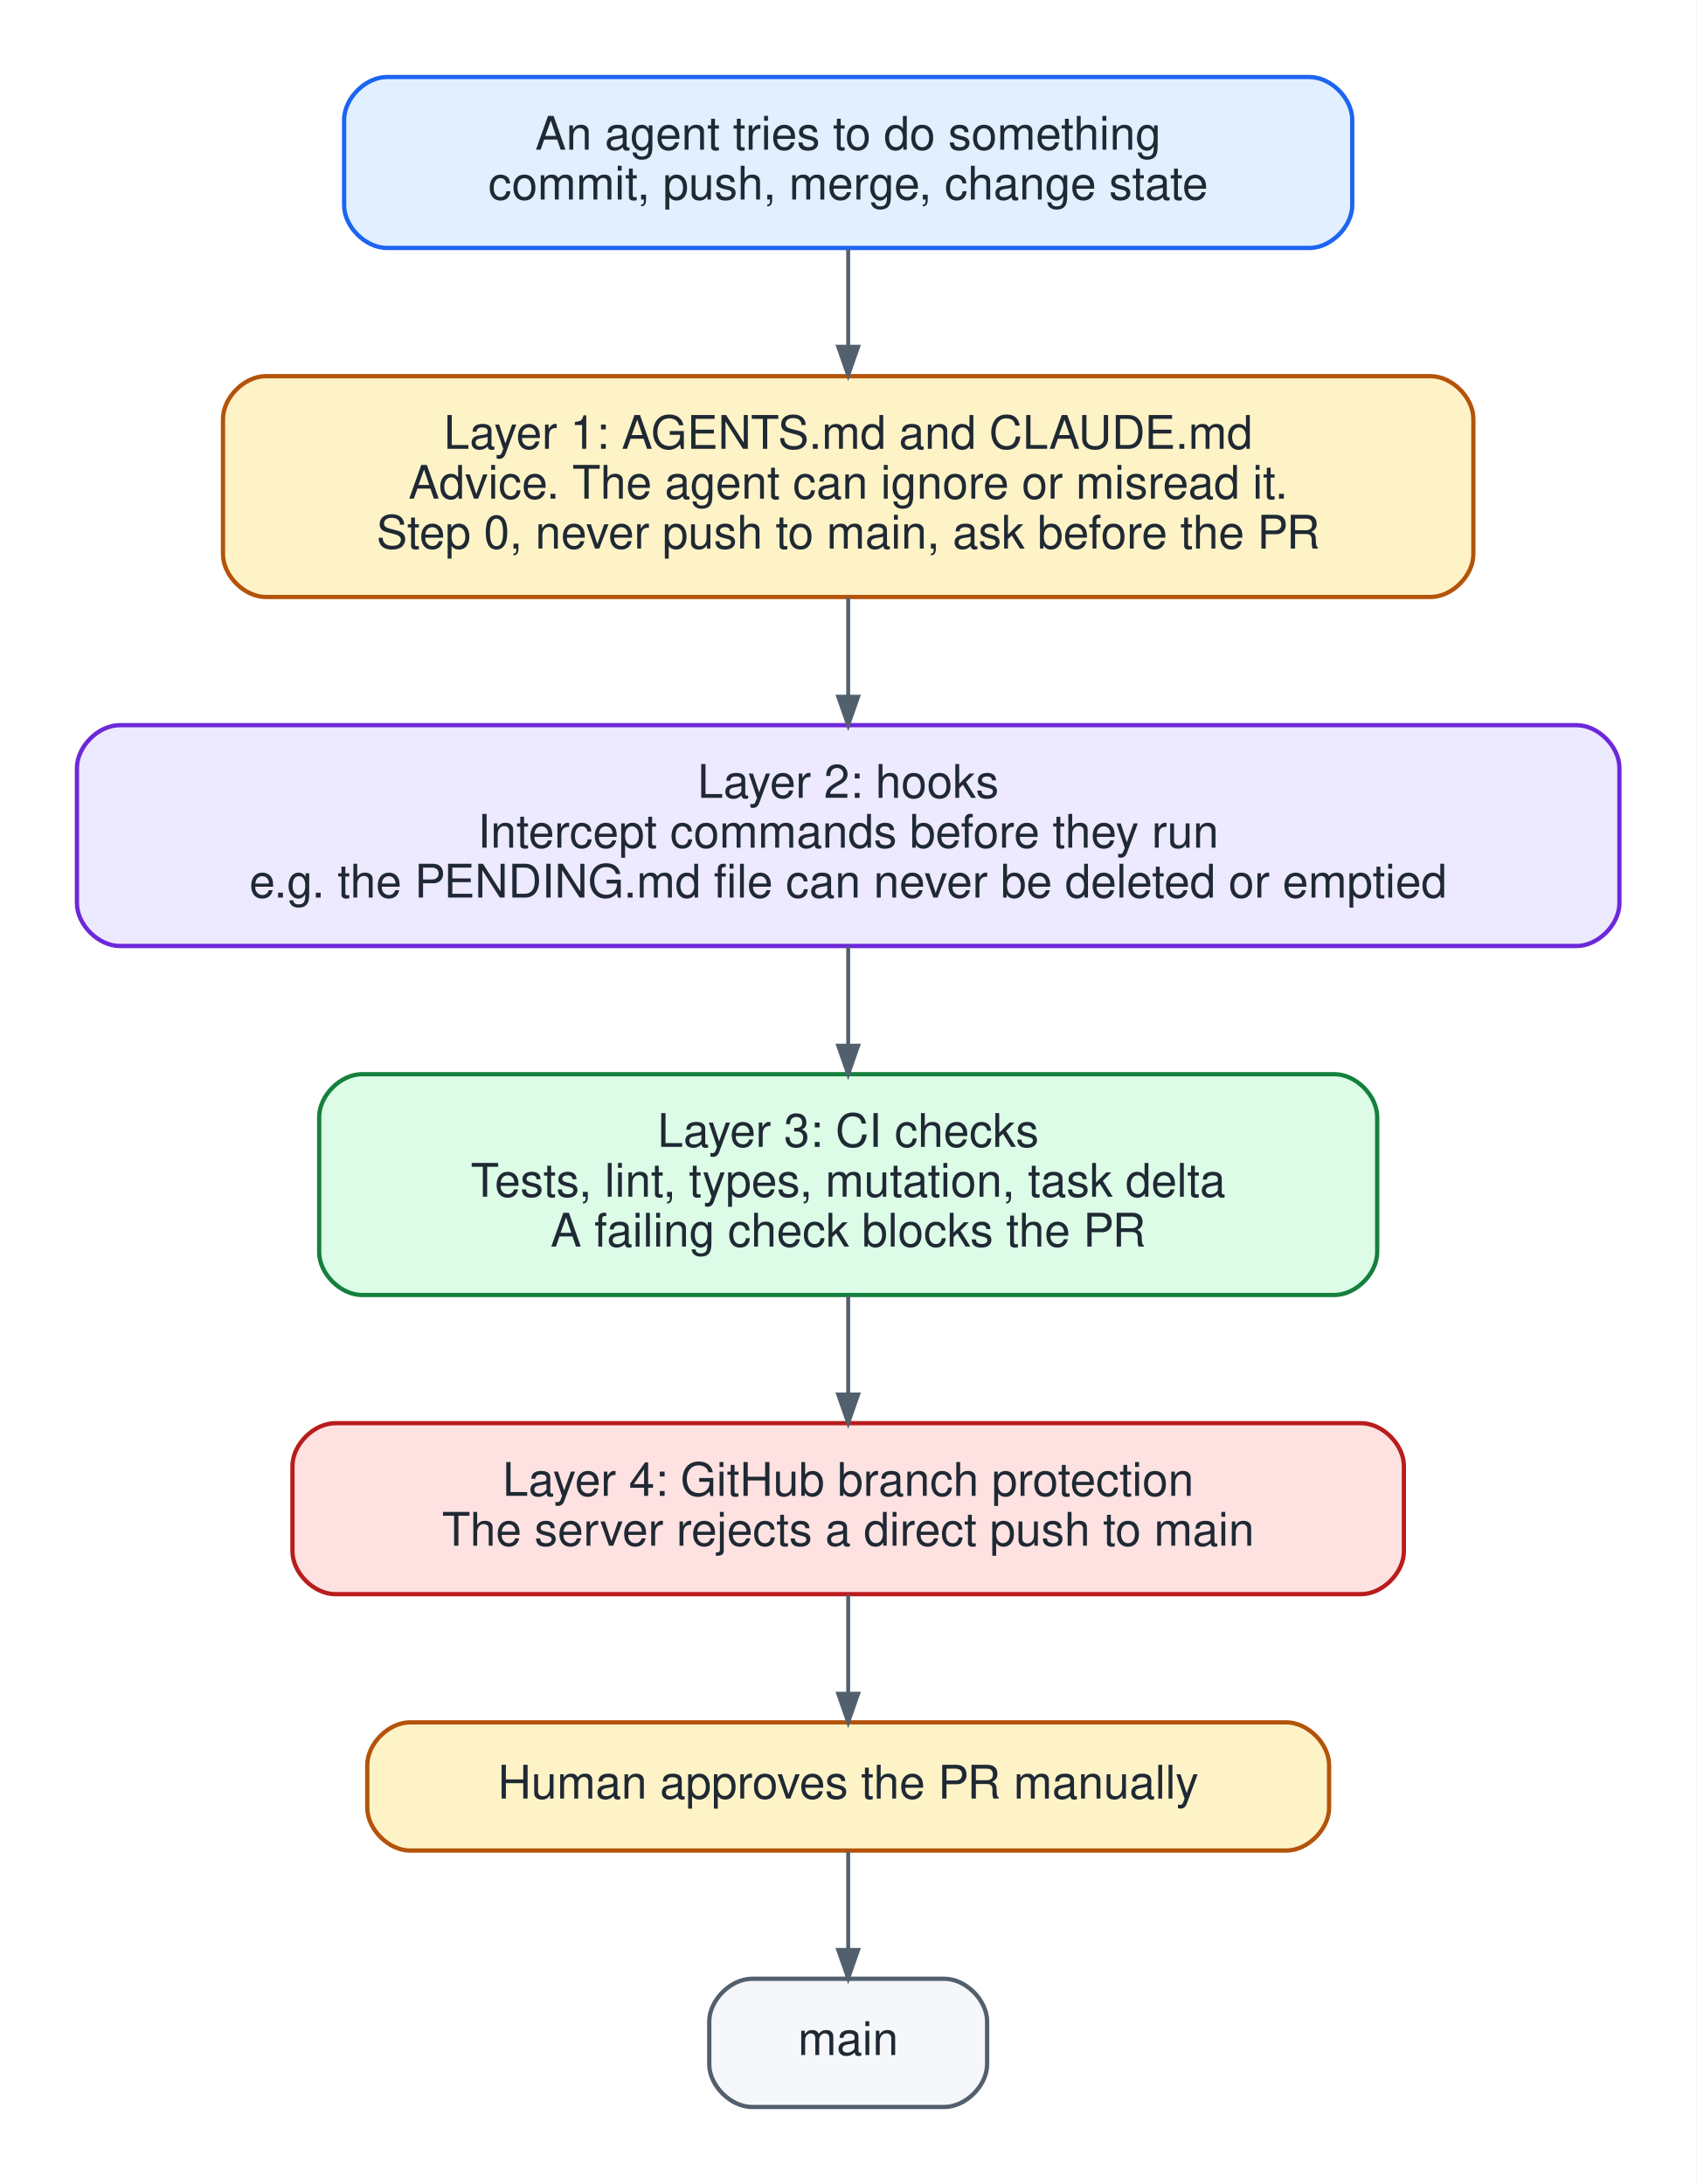
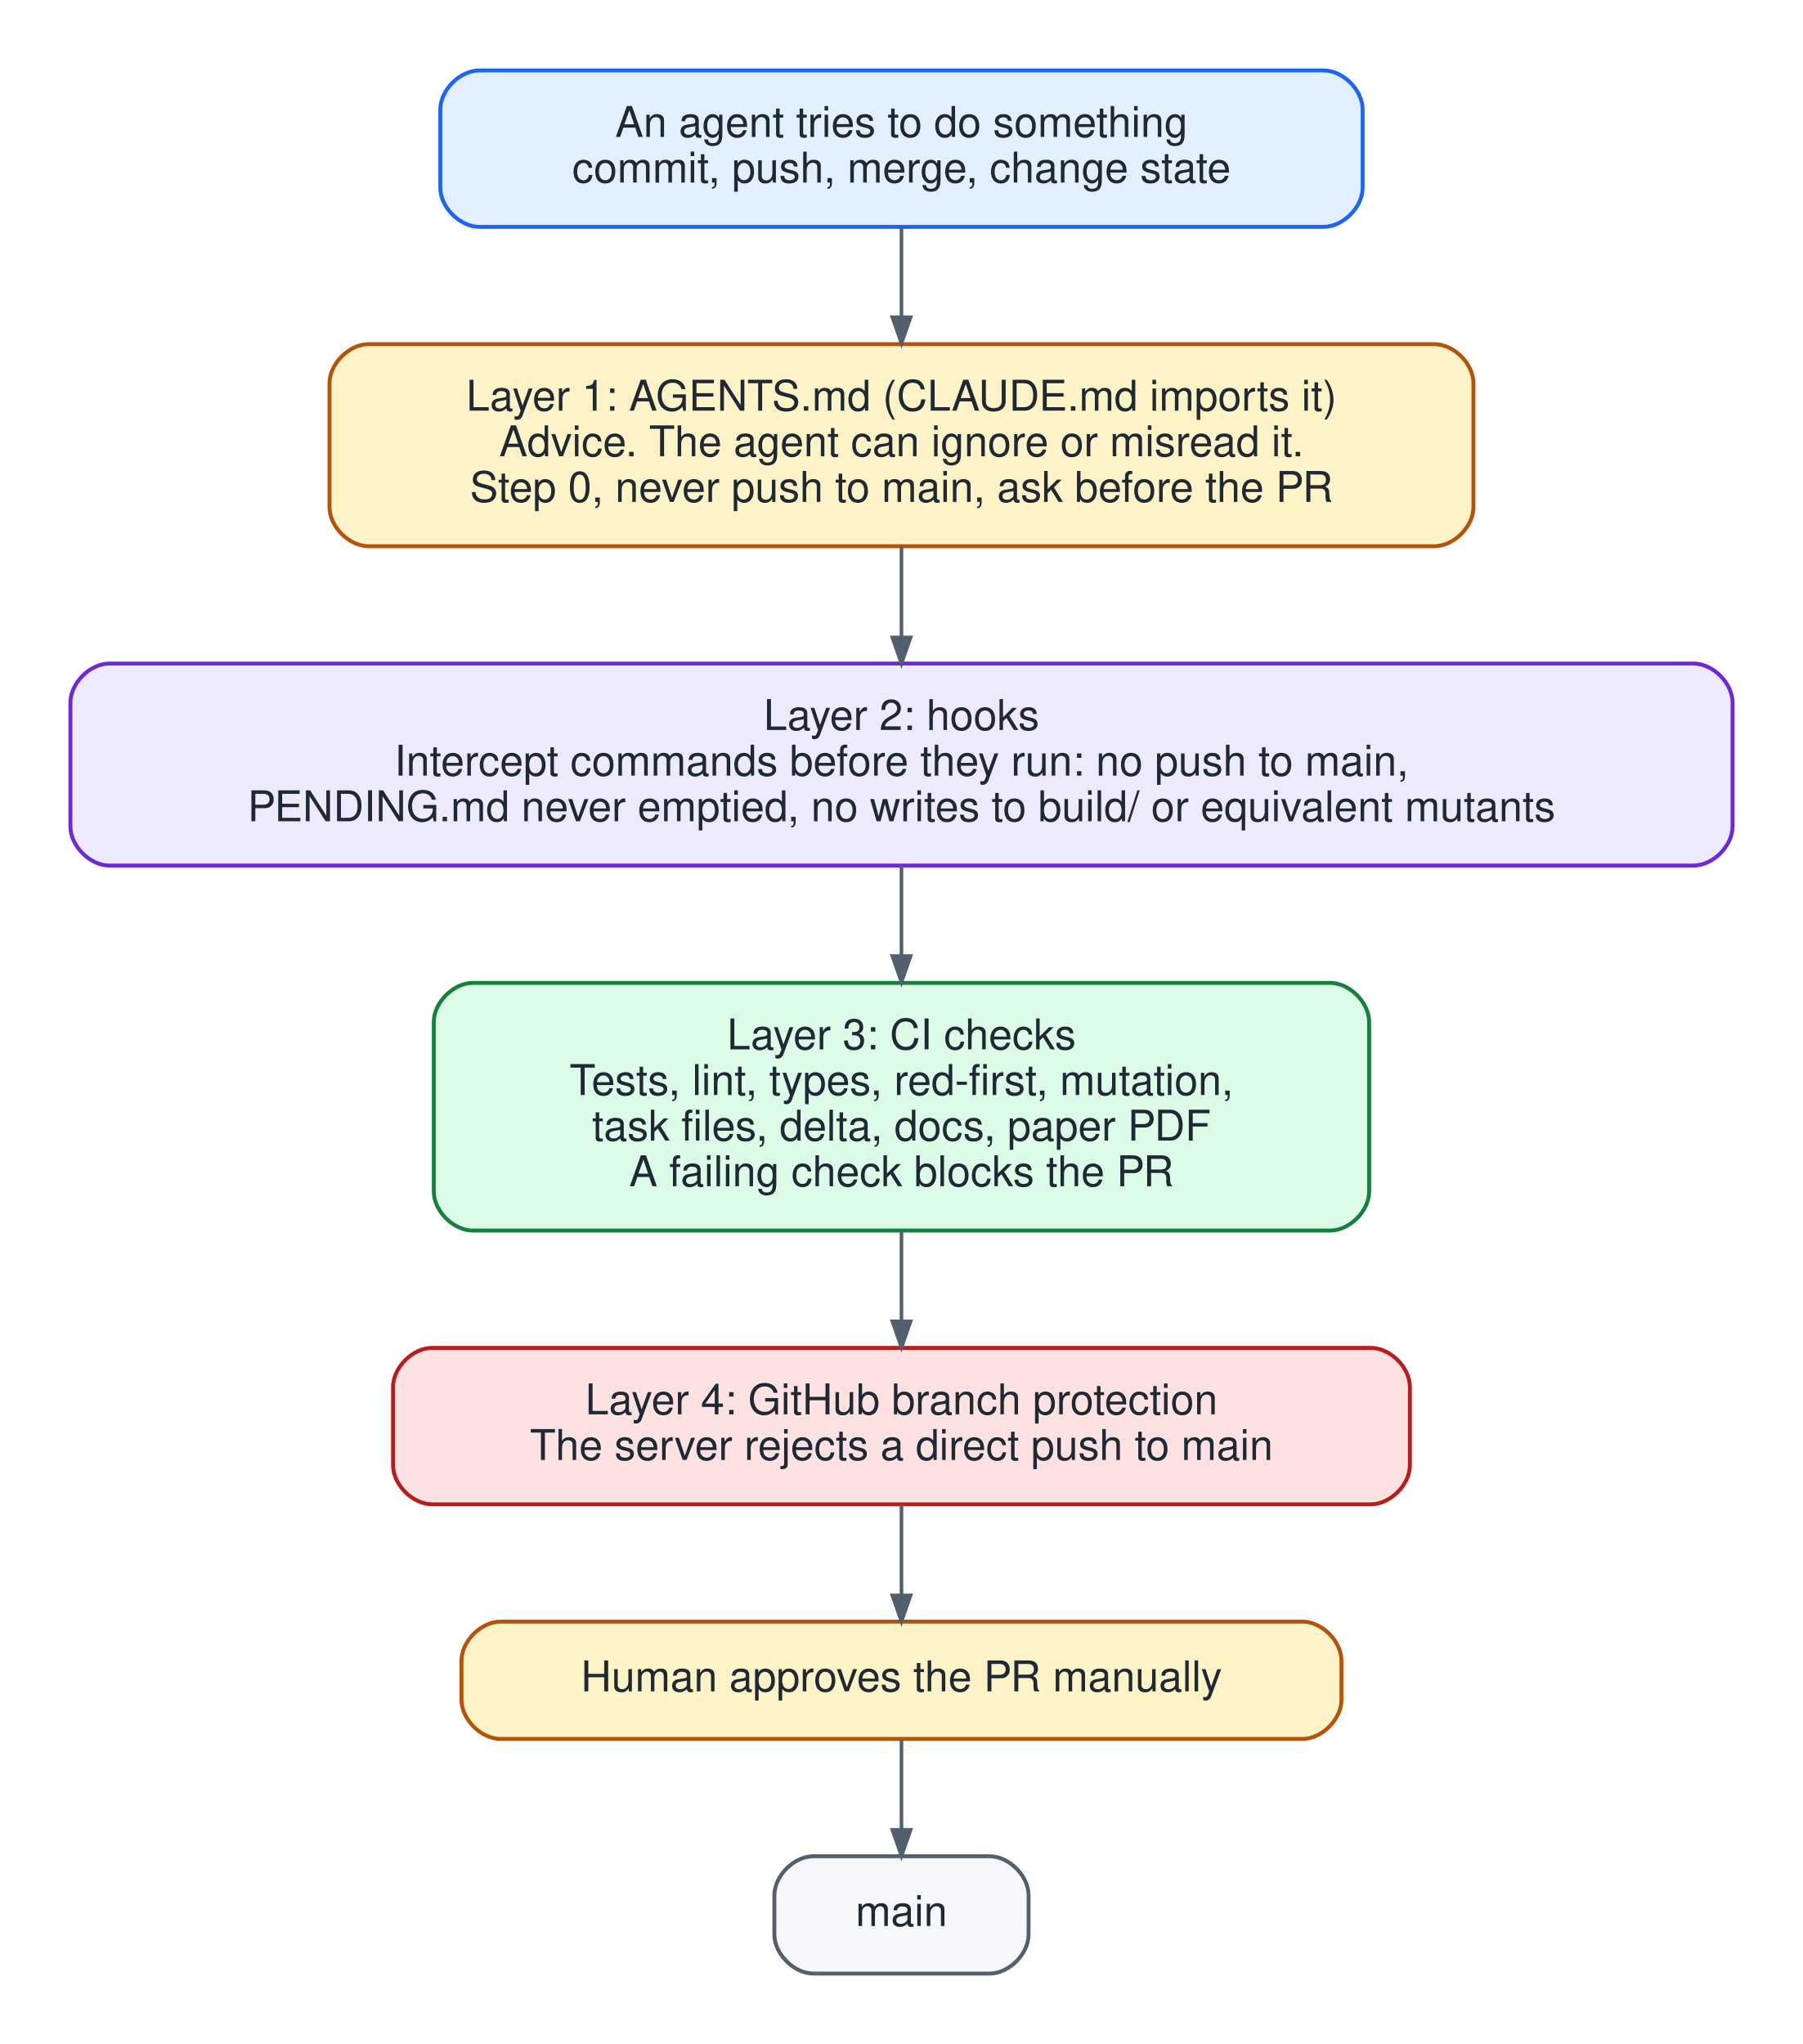
- <svg xmlns="http://www.w3.org/2000/svg" width="476pt" height="613pt" viewBox="0.00 0.00 476.20 613.20">
-   <g id="graph0" class="graph" transform="scale(1 1) rotate(0) translate(21.6 591.6)">
-     <polygon fill="white" stroke="transparent" points="-21.6,21.6 -21.6,-591.6 454.6,-591.6 454.6,21.6 -21.6,21.6" />
+ <svg xmlns="http://www.w3.org/2000/svg" width="553pt" height="627pt" viewBox="0.00 0.00 553.20 627.20">
+   <g id="graph0" class="graph" transform="scale(1 1) rotate(0) translate(21.6 605.6)">
+     <polygon fill="white" stroke="transparent" points="-21.6,21.6 -21.6,-605.6 531.6,-605.6 531.6,21.6 -21.6,21.6" />
    <g id="node1" class="node">
-       <path fill="#e1effe" stroke="#1c64f2" stroke-width="1.2" d="M346,-570C346,-570 87,-570 87,-570 81,-570 75,-564 75,-558 75,-558 75,-534 75,-534 75,-528 81,-522 87,-522 87,-522 346,-522 346,-522 352,-522 358,-528 358,-534 358,-534 358,-558 358,-558 358,-564 352,-570 346,-570" />
-       <text text-anchor="middle" x="216.5" y="-549.6" font-family="Helvetica,sans-Serif" font-size="13.00" fill="#1f2933">An agent tries to do something</text>
-       <text text-anchor="middle" x="216.5" y="-535.6" font-family="Helvetica,sans-Serif" font-size="13.00" fill="#1f2933">commit, push, merge, change state</text>
+       <path fill="#e1effe" stroke="#1c64f2" stroke-width="1.2" d="M384.5,-584C384.5,-584 125.5,-584 125.5,-584 119.5,-584 113.5,-578 113.5,-572 113.5,-572 113.5,-548 113.5,-548 113.5,-542 119.5,-536 125.5,-536 125.5,-536 384.5,-536 384.5,-536 390.5,-536 396.5,-542 396.5,-548 396.5,-548 396.5,-572 396.5,-572 396.5,-578 390.5,-584 384.5,-584" />
+       <text text-anchor="middle" x="255" y="-563.6" font-family="Helvetica,sans-Serif" font-size="13.00" fill="#1f2933">An agent tries to do something</text>
+       <text text-anchor="middle" x="255" y="-549.6" font-family="Helvetica,sans-Serif" font-size="13.00" fill="#1f2933">commit, push, merge, change state</text>
    </g>
    <g id="node2" class="node">
-       <path fill="#fef3c7" stroke="#b45309" stroke-width="1.2" d="M380,-486C380,-486 53,-486 53,-486 47,-486 41,-480 41,-474 41,-474 41,-436 41,-436 41,-430 47,-424 53,-424 53,-424 380,-424 380,-424 386,-424 392,-430 392,-436 392,-436 392,-474 392,-474 392,-480 386,-486 380,-486" />
-       <text text-anchor="middle" x="216.5" y="-465.6" font-family="Helvetica,sans-Serif" font-size="13.00" fill="#1f2933">Layer 1: AGENTS.md and CLAUDE.md</text>
-       <text text-anchor="middle" x="216.5" y="-451.6" font-family="Helvetica,sans-Serif" font-size="13.00" fill="#1f2933">Advice. The agent can ignore or misread it.</text>
-       <text text-anchor="middle" x="216.5" y="-437.6" font-family="Helvetica,sans-Serif" font-size="13.00" fill="#1f2933">Step 0, never push to main, ask before the PR</text>
+       <path fill="#fef3c7" stroke="#b45309" stroke-width="1.2" d="M418.5,-500C418.5,-500 91.5,-500 91.5,-500 85.5,-500 79.5,-494 79.5,-488 79.5,-488 79.5,-450 79.5,-450 79.5,-444 85.5,-438 91.5,-438 91.5,-438 418.5,-438 418.5,-438 424.5,-438 430.5,-444 430.5,-450 430.5,-450 430.5,-488 430.5,-488 430.5,-494 424.5,-500 418.5,-500" />
+       <text text-anchor="middle" x="255" y="-479.6" font-family="Helvetica,sans-Serif" font-size="13.00" fill="#1f2933">Layer 1: AGENTS.md (CLAUDE.md imports it)</text>
+       <text text-anchor="middle" x="255" y="-465.6" font-family="Helvetica,sans-Serif" font-size="13.00" fill="#1f2933">Advice. The agent can ignore or misread it.</text>
+       <text text-anchor="middle" x="255" y="-451.6" font-family="Helvetica,sans-Serif" font-size="13.00" fill="#1f2933">Step 0, never push to main, ask before the PR</text>
    </g>
    <g id="edge1" class="edge">
-       <path fill="none" stroke="#52606d" stroke-width="1.1" d="M216.5,-521.62C216.5,-513.25 216.5,-503.59 216.5,-494.3" />
-       <polygon fill="#52606d" stroke="#52606d" stroke-width="1.1" points="219.3,-494.27 216.5,-486.27 213.7,-494.27 219.3,-494.27" />
+       <path fill="none" stroke="#52606d" stroke-width="1.1" d="M255,-535.62C255,-527.25 255,-517.59 255,-508.3" />
+       <polygon fill="#52606d" stroke="#52606d" stroke-width="1.1" points="257.8,-508.27 255,-500.27 252.2,-508.27 257.8,-508.27" />
    </g>
    <g id="node3" class="node">
-       <path fill="#ede9fe" stroke="#6d28d9" stroke-width="1.2" d="M421,-388C421,-388 12,-388 12,-388 6,-388 0,-382 0,-376 0,-376 0,-338 0,-338 0,-332 6,-326 12,-326 12,-326 421,-326 421,-326 427,-326 433,-332 433,-338 433,-338 433,-376 433,-376 433,-382 427,-388 421,-388" />
-       <text text-anchor="middle" x="216.5" y="-367.6" font-family="Helvetica,sans-Serif" font-size="13.00" fill="#1f2933">Layer 2: hooks</text>
-       <text text-anchor="middle" x="216.5" y="-353.6" font-family="Helvetica,sans-Serif" font-size="13.00" fill="#1f2933">Intercept commands before they run</text>
-       <text text-anchor="middle" x="216.5" y="-339.6" font-family="Helvetica,sans-Serif" font-size="13.00" fill="#1f2933">e.g. the PENDING.md file can never be deleted or emptied</text>
+       <path fill="#ede9fe" stroke="#6d28d9" stroke-width="1.2" d="M498,-402C498,-402 12,-402 12,-402 6,-402 0,-396 0,-390 0,-390 0,-352 0,-352 0,-346 6,-340 12,-340 12,-340 498,-340 498,-340 504,-340 510,-346 510,-352 510,-352 510,-390 510,-390 510,-396 504,-402 498,-402" />
+       <text text-anchor="middle" x="255" y="-381.6" font-family="Helvetica,sans-Serif" font-size="13.00" fill="#1f2933">Layer 2: hooks</text>
+       <text text-anchor="middle" x="255" y="-367.6" font-family="Helvetica,sans-Serif" font-size="13.00" fill="#1f2933">Intercept commands before they run: no push to main,</text>
+       <text text-anchor="middle" x="255" y="-353.6" font-family="Helvetica,sans-Serif" font-size="13.00" fill="#1f2933">PENDING.md never emptied, no writes to build/ or equivalent mutants</text>
    </g>
    <g id="edge2" class="edge">
-       <path fill="none" stroke="#52606d" stroke-width="1.1" d="M216.5,-423.89C216.5,-415.13 216.5,-405.45 216.5,-396.26" />
-       <polygon fill="#52606d" stroke="#52606d" stroke-width="1.1" points="219.3,-396 216.5,-388 213.7,-396 219.3,-396" />
+       <path fill="none" stroke="#52606d" stroke-width="1.1" d="M255,-437.89C255,-429.13 255,-419.45 255,-410.26" />
+       <polygon fill="#52606d" stroke="#52606d" stroke-width="1.1" points="257.8,-410 255,-402 252.2,-410 257.8,-410" />
    </g>
    <g id="node4" class="node">
-       <path fill="#dcfce7" stroke="#15803d" stroke-width="1.2" d="M353,-290C353,-290 80,-290 80,-290 74,-290 68,-284 68,-278 68,-278 68,-240 68,-240 68,-234 74,-228 80,-228 80,-228 353,-228 353,-228 359,-228 365,-234 365,-240 365,-240 365,-278 365,-278 365,-284 359,-290 353,-290" />
-       <text text-anchor="middle" x="216.5" y="-269.6" font-family="Helvetica,sans-Serif" font-size="13.00" fill="#1f2933">Layer 3: CI checks</text>
-       <text text-anchor="middle" x="216.5" y="-255.6" font-family="Helvetica,sans-Serif" font-size="13.00" fill="#1f2933">Tests, lint, types, mutation, task delta</text>
-       <text text-anchor="middle" x="216.5" y="-241.6" font-family="Helvetica,sans-Serif" font-size="13.00" fill="#1f2933">A failing check blocks the PR</text>
+       <path fill="#dcfce7" stroke="#15803d" stroke-width="1.2" d="M386.5,-304C386.5,-304 123.5,-304 123.5,-304 117.5,-304 111.5,-298 111.5,-292 111.5,-292 111.5,-240 111.5,-240 111.5,-234 117.5,-228 123.5,-228 123.5,-228 386.5,-228 386.5,-228 392.5,-228 398.5,-234 398.5,-240 398.5,-240 398.5,-292 398.5,-292 398.5,-298 392.5,-304 386.5,-304" />
+       <text text-anchor="middle" x="255" y="-283.6" font-family="Helvetica,sans-Serif" font-size="13.00" fill="#1f2933">Layer 3: CI checks</text>
+       <text text-anchor="middle" x="255" y="-269.6" font-family="Helvetica,sans-Serif" font-size="13.00" fill="#1f2933">Tests, lint, types, red-first, mutation,</text>
+       <text text-anchor="middle" x="255" y="-255.6" font-family="Helvetica,sans-Serif" font-size="13.00" fill="#1f2933">task files, delta, docs, paper PDF</text>
+       <text text-anchor="middle" x="255" y="-241.6" font-family="Helvetica,sans-Serif" font-size="13.00" fill="#1f2933">A failing check blocks the PR</text>
    </g>
    <g id="edge3" class="edge">
-       <path fill="none" stroke="#52606d" stroke-width="1.1" d="M216.5,-325.89C216.5,-317.13 216.5,-307.45 216.5,-298.26" />
-       <polygon fill="#52606d" stroke="#52606d" stroke-width="1.1" points="219.3,-298 216.5,-290 213.7,-298 219.3,-298" />
+       <path fill="none" stroke="#52606d" stroke-width="1.1" d="M255,-339.93C255,-331.3 255,-321.69 255,-312.35" />
+       <polygon fill="#52606d" stroke="#52606d" stroke-width="1.1" points="257.8,-312.24 255,-304.24 252.2,-312.24 257.8,-312.24" />
    </g>
    <g id="node5" class="node">
-       <path fill="#fee2e2" stroke="#b91c1c" stroke-width="1.2" d="M360.5,-192C360.5,-192 72.5,-192 72.5,-192 66.5,-192 60.5,-186 60.5,-180 60.5,-180 60.5,-156 60.5,-156 60.5,-150 66.5,-144 72.5,-144 72.5,-144 360.5,-144 360.5,-144 366.5,-144 372.5,-150 372.5,-156 372.5,-156 372.5,-180 372.5,-180 372.5,-186 366.5,-192 360.5,-192" />
-       <text text-anchor="middle" x="216.5" y="-171.6" font-family="Helvetica,sans-Serif" font-size="13.00" fill="#1f2933">Layer 4: GitHub branch protection</text>
-       <text text-anchor="middle" x="216.5" y="-157.6" font-family="Helvetica,sans-Serif" font-size="13.00" fill="#1f2933">The server rejects a direct push to main</text>
+       <path fill="#fee2e2" stroke="#b91c1c" stroke-width="1.2" d="M399,-192C399,-192 111,-192 111,-192 105,-192 99,-186 99,-180 99,-180 99,-156 99,-156 99,-150 105,-144 111,-144 111,-144 399,-144 399,-144 405,-144 411,-150 411,-156 411,-156 411,-180 411,-180 411,-186 405,-192 399,-192" />
+       <text text-anchor="middle" x="255" y="-171.6" font-family="Helvetica,sans-Serif" font-size="13.00" fill="#1f2933">Layer 4: GitHub branch protection</text>
+       <text text-anchor="middle" x="255" y="-157.6" font-family="Helvetica,sans-Serif" font-size="13.00" fill="#1f2933">The server rejects a direct push to main</text>
    </g>
    <g id="edge4" class="edge">
-       <path fill="none" stroke="#52606d" stroke-width="1.1" d="M216.5,-227.87C216.5,-218.91 216.5,-209.08 216.5,-200.07" />
-       <polygon fill="#52606d" stroke="#52606d" stroke-width="1.1" points="219.3,-200.06 216.5,-192.06 213.7,-200.06 219.3,-200.06" />
+       <path fill="none" stroke="#52606d" stroke-width="1.1" d="M255,-227.88C255,-218.77 255,-209.1 255,-200.29" />
+       <polygon fill="#52606d" stroke="#52606d" stroke-width="1.1" points="257.8,-200.15 255,-192.15 252.2,-200.15 257.8,-200.15" />
    </g>
    <g id="node6" class="node">
-       <path fill="#fef3c7" stroke="#b45309" stroke-width="1.2" d="M339.5,-108C339.5,-108 93.5,-108 93.5,-108 87.5,-108 81.5,-102 81.5,-96 81.5,-96 81.5,-84 81.5,-84 81.5,-78 87.5,-72 93.5,-72 93.5,-72 339.5,-72 339.5,-72 345.5,-72 351.5,-78 351.5,-84 351.5,-84 351.5,-96 351.5,-96 351.5,-102 345.5,-108 339.5,-108" />
-       <text text-anchor="middle" x="216.5" y="-86.6" font-family="Helvetica,sans-Serif" font-size="13.00" fill="#1f2933">Human approves the PR manually</text>
+       <path fill="#fef3c7" stroke="#b45309" stroke-width="1.2" d="M378,-108C378,-108 132,-108 132,-108 126,-108 120,-102 120,-96 120,-96 120,-84 120,-84 120,-78 126,-72 132,-72 132,-72 378,-72 378,-72 384,-72 390,-78 390,-84 390,-84 390,-96 390,-96 390,-102 384,-108 378,-108" />
+       <text text-anchor="middle" x="255" y="-86.6" font-family="Helvetica,sans-Serif" font-size="13.00" fill="#1f2933">Human approves the PR manually</text>
    </g>
    <g id="edge5" class="edge">
-       <path fill="none" stroke="#52606d" stroke-width="1.1" d="M216.5,-143.78C216.5,-135.05 216.5,-125.08 216.5,-116.18" />
-       <polygon fill="#52606d" stroke="#52606d" stroke-width="1.1" points="219.3,-116.04 216.5,-108.04 213.7,-116.04 219.3,-116.04" />
+       <path fill="none" stroke="#52606d" stroke-width="1.1" d="M255,-143.78C255,-135.05 255,-125.08 255,-116.18" />
+       <polygon fill="#52606d" stroke="#52606d" stroke-width="1.1" points="257.8,-116.04 255,-108.04 252.2,-116.04 257.8,-116.04" />
    </g>
    <g id="node7" class="node">
-       <path fill="#f5f7fa" stroke="#52606d" stroke-width="1.2" d="M243.5,-36C243.5,-36 189.5,-36 189.5,-36 183.5,-36 177.5,-30 177.5,-24 177.5,-24 177.5,-12 177.5,-12 177.5,-6 183.5,0 189.5,0 189.5,0 243.5,0 243.5,0 249.5,0 255.5,-6 255.5,-12 255.5,-12 255.5,-24 255.5,-24 255.5,-30 249.5,-36 243.5,-36" />
-       <text text-anchor="middle" x="216.5" y="-14.6" font-family="Helvetica,sans-Serif" font-size="13.00" fill="#1f2933">main</text>
+       <path fill="#f5f7fa" stroke="#52606d" stroke-width="1.2" d="M282,-36C282,-36 228,-36 228,-36 222,-36 216,-30 216,-24 216,-24 216,-12 216,-12 216,-6 222,0 228,0 228,0 282,0 282,0 288,0 294,-6 294,-12 294,-12 294,-24 294,-24 294,-30 288,-36 282,-36" />
+       <text text-anchor="middle" x="255" y="-14.6" font-family="Helvetica,sans-Serif" font-size="13.00" fill="#1f2933">main</text>
    </g>
    <g id="edge6" class="edge">
-       <path fill="none" stroke="#52606d" stroke-width="1.1" d="M216.5,-71.7C216.5,-63.39 216.5,-53.28 216.5,-44.14" />
-       <polygon fill="#52606d" stroke="#52606d" stroke-width="1.1" points="219.3,-44.1 216.5,-36.1 213.7,-44.1 219.3,-44.1" />
+       <path fill="none" stroke="#52606d" stroke-width="1.1" d="M255,-71.7C255,-63.39 255,-53.28 255,-44.14" />
+       <polygon fill="#52606d" stroke="#52606d" stroke-width="1.1" points="257.8,-44.1 255,-36.1 252.2,-44.1 257.8,-44.1" />
    </g>
  </g>
</svg>
